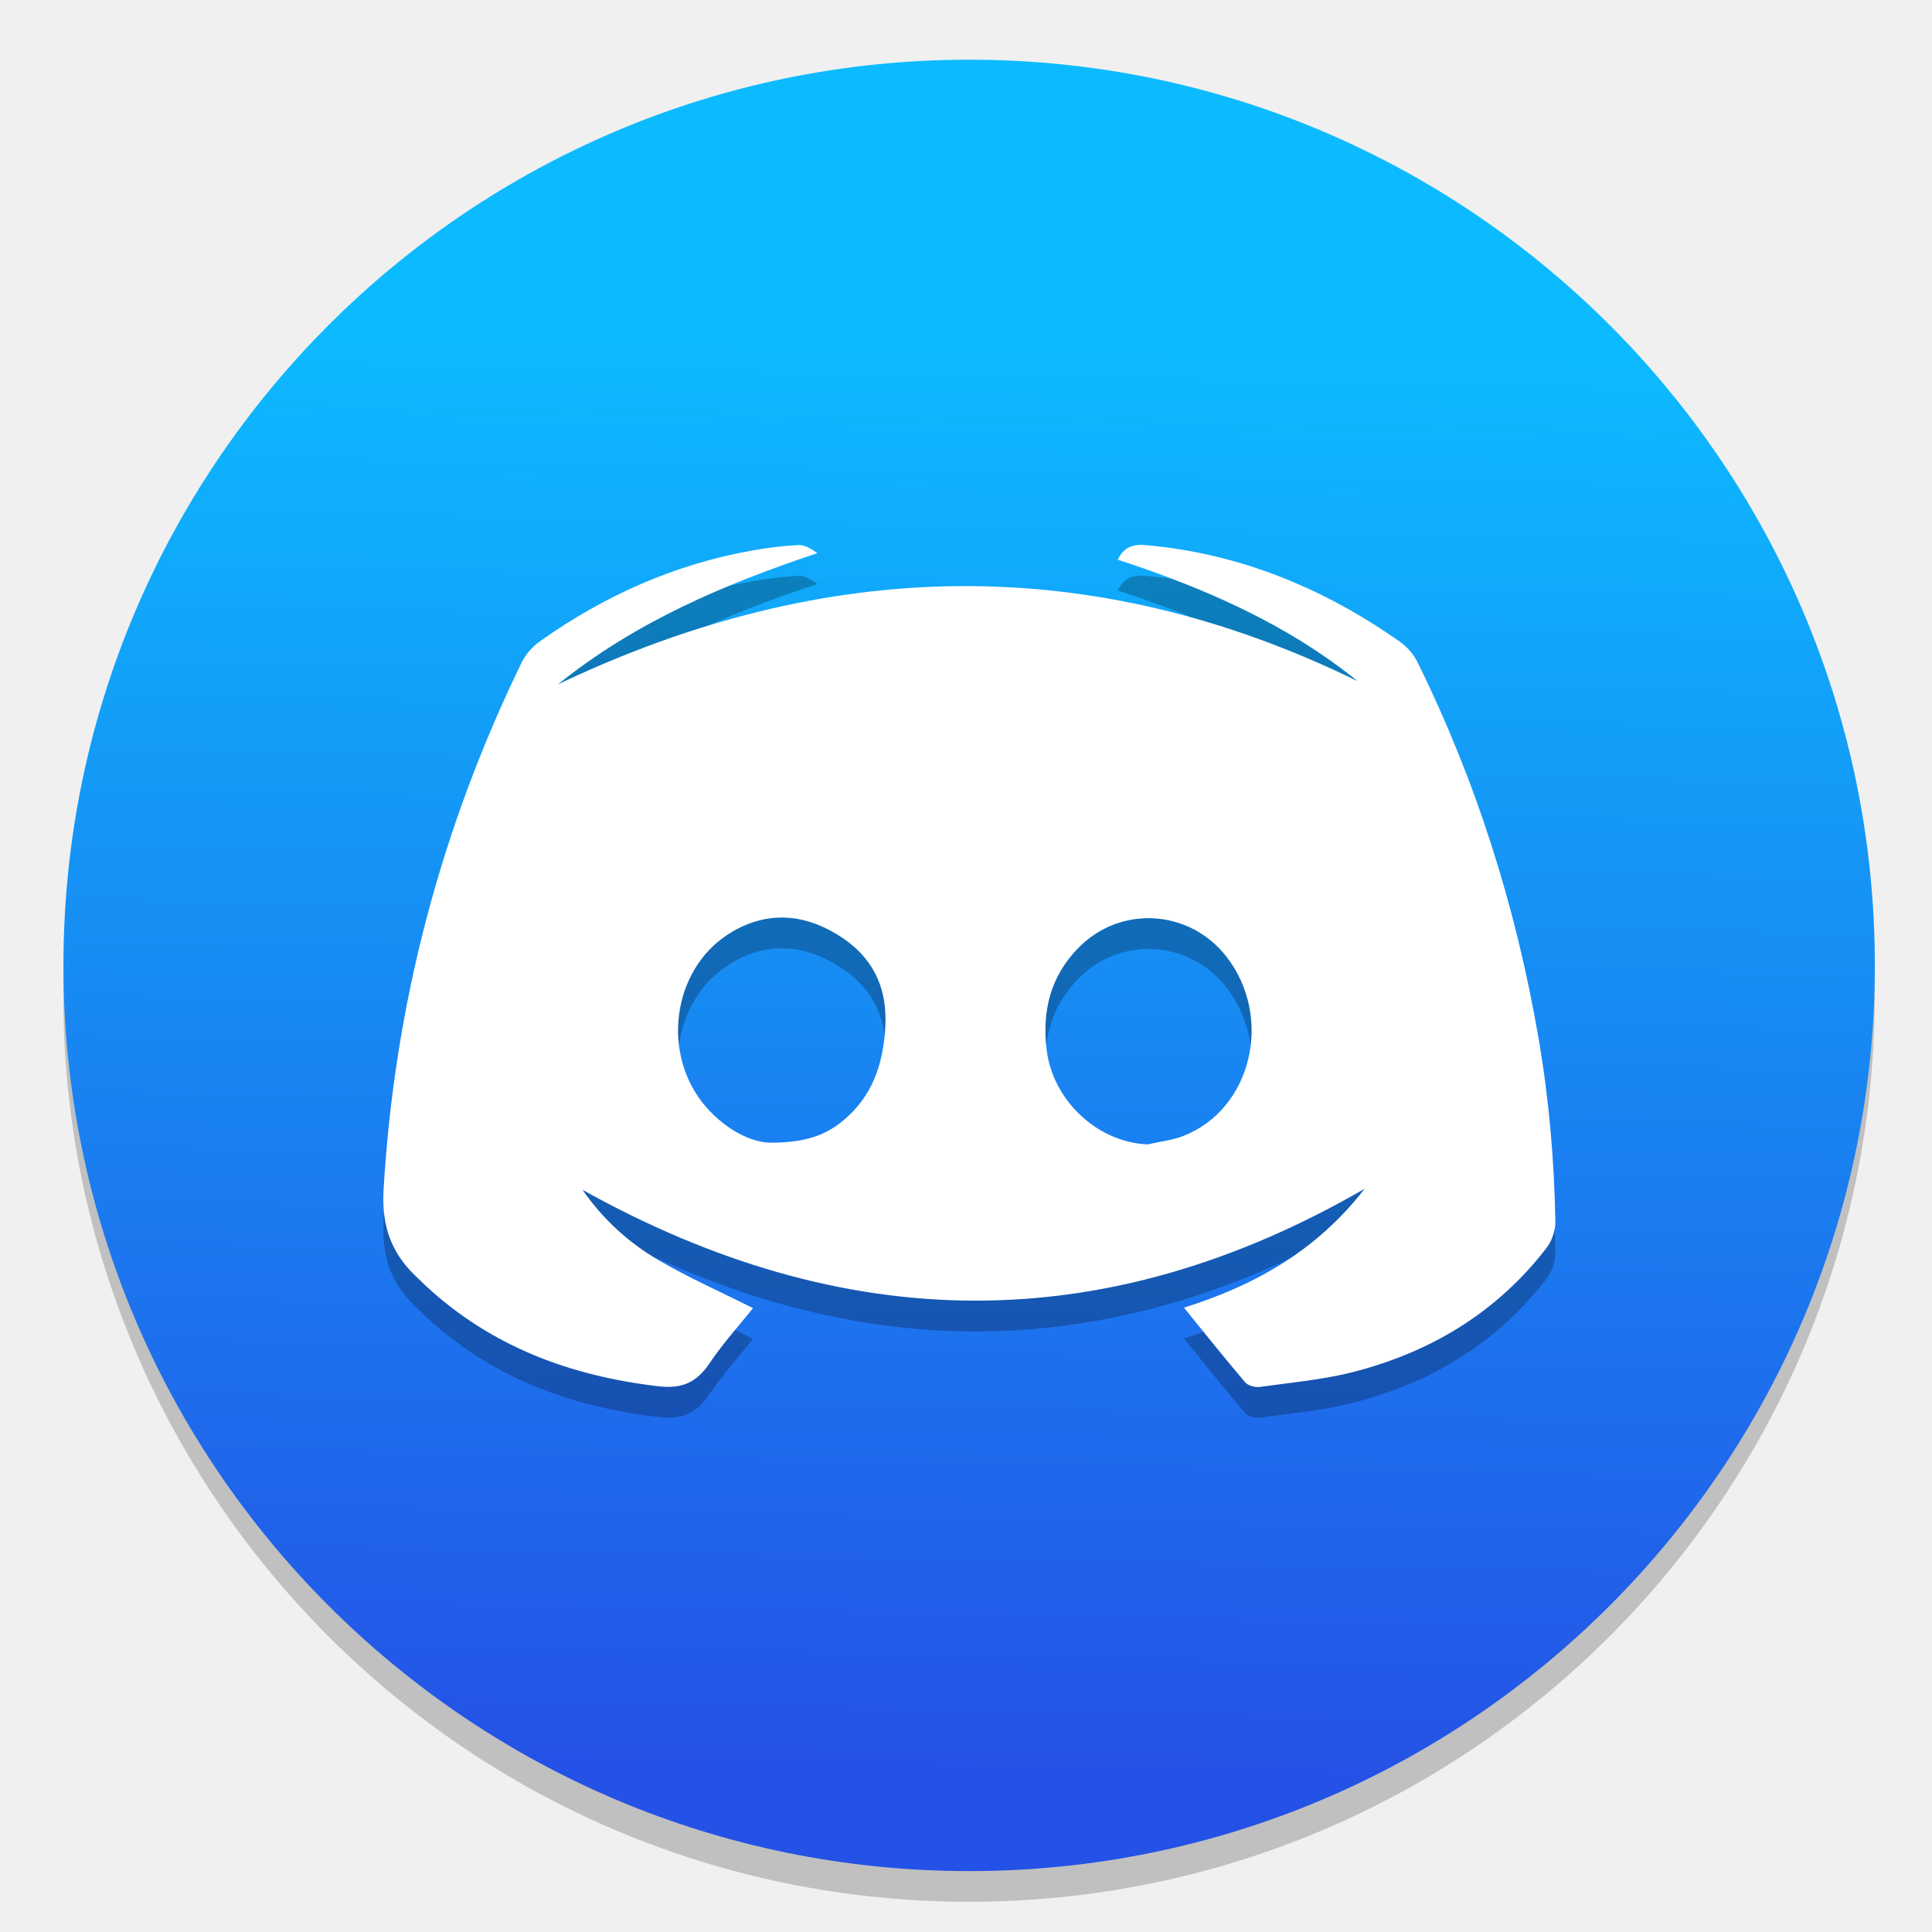
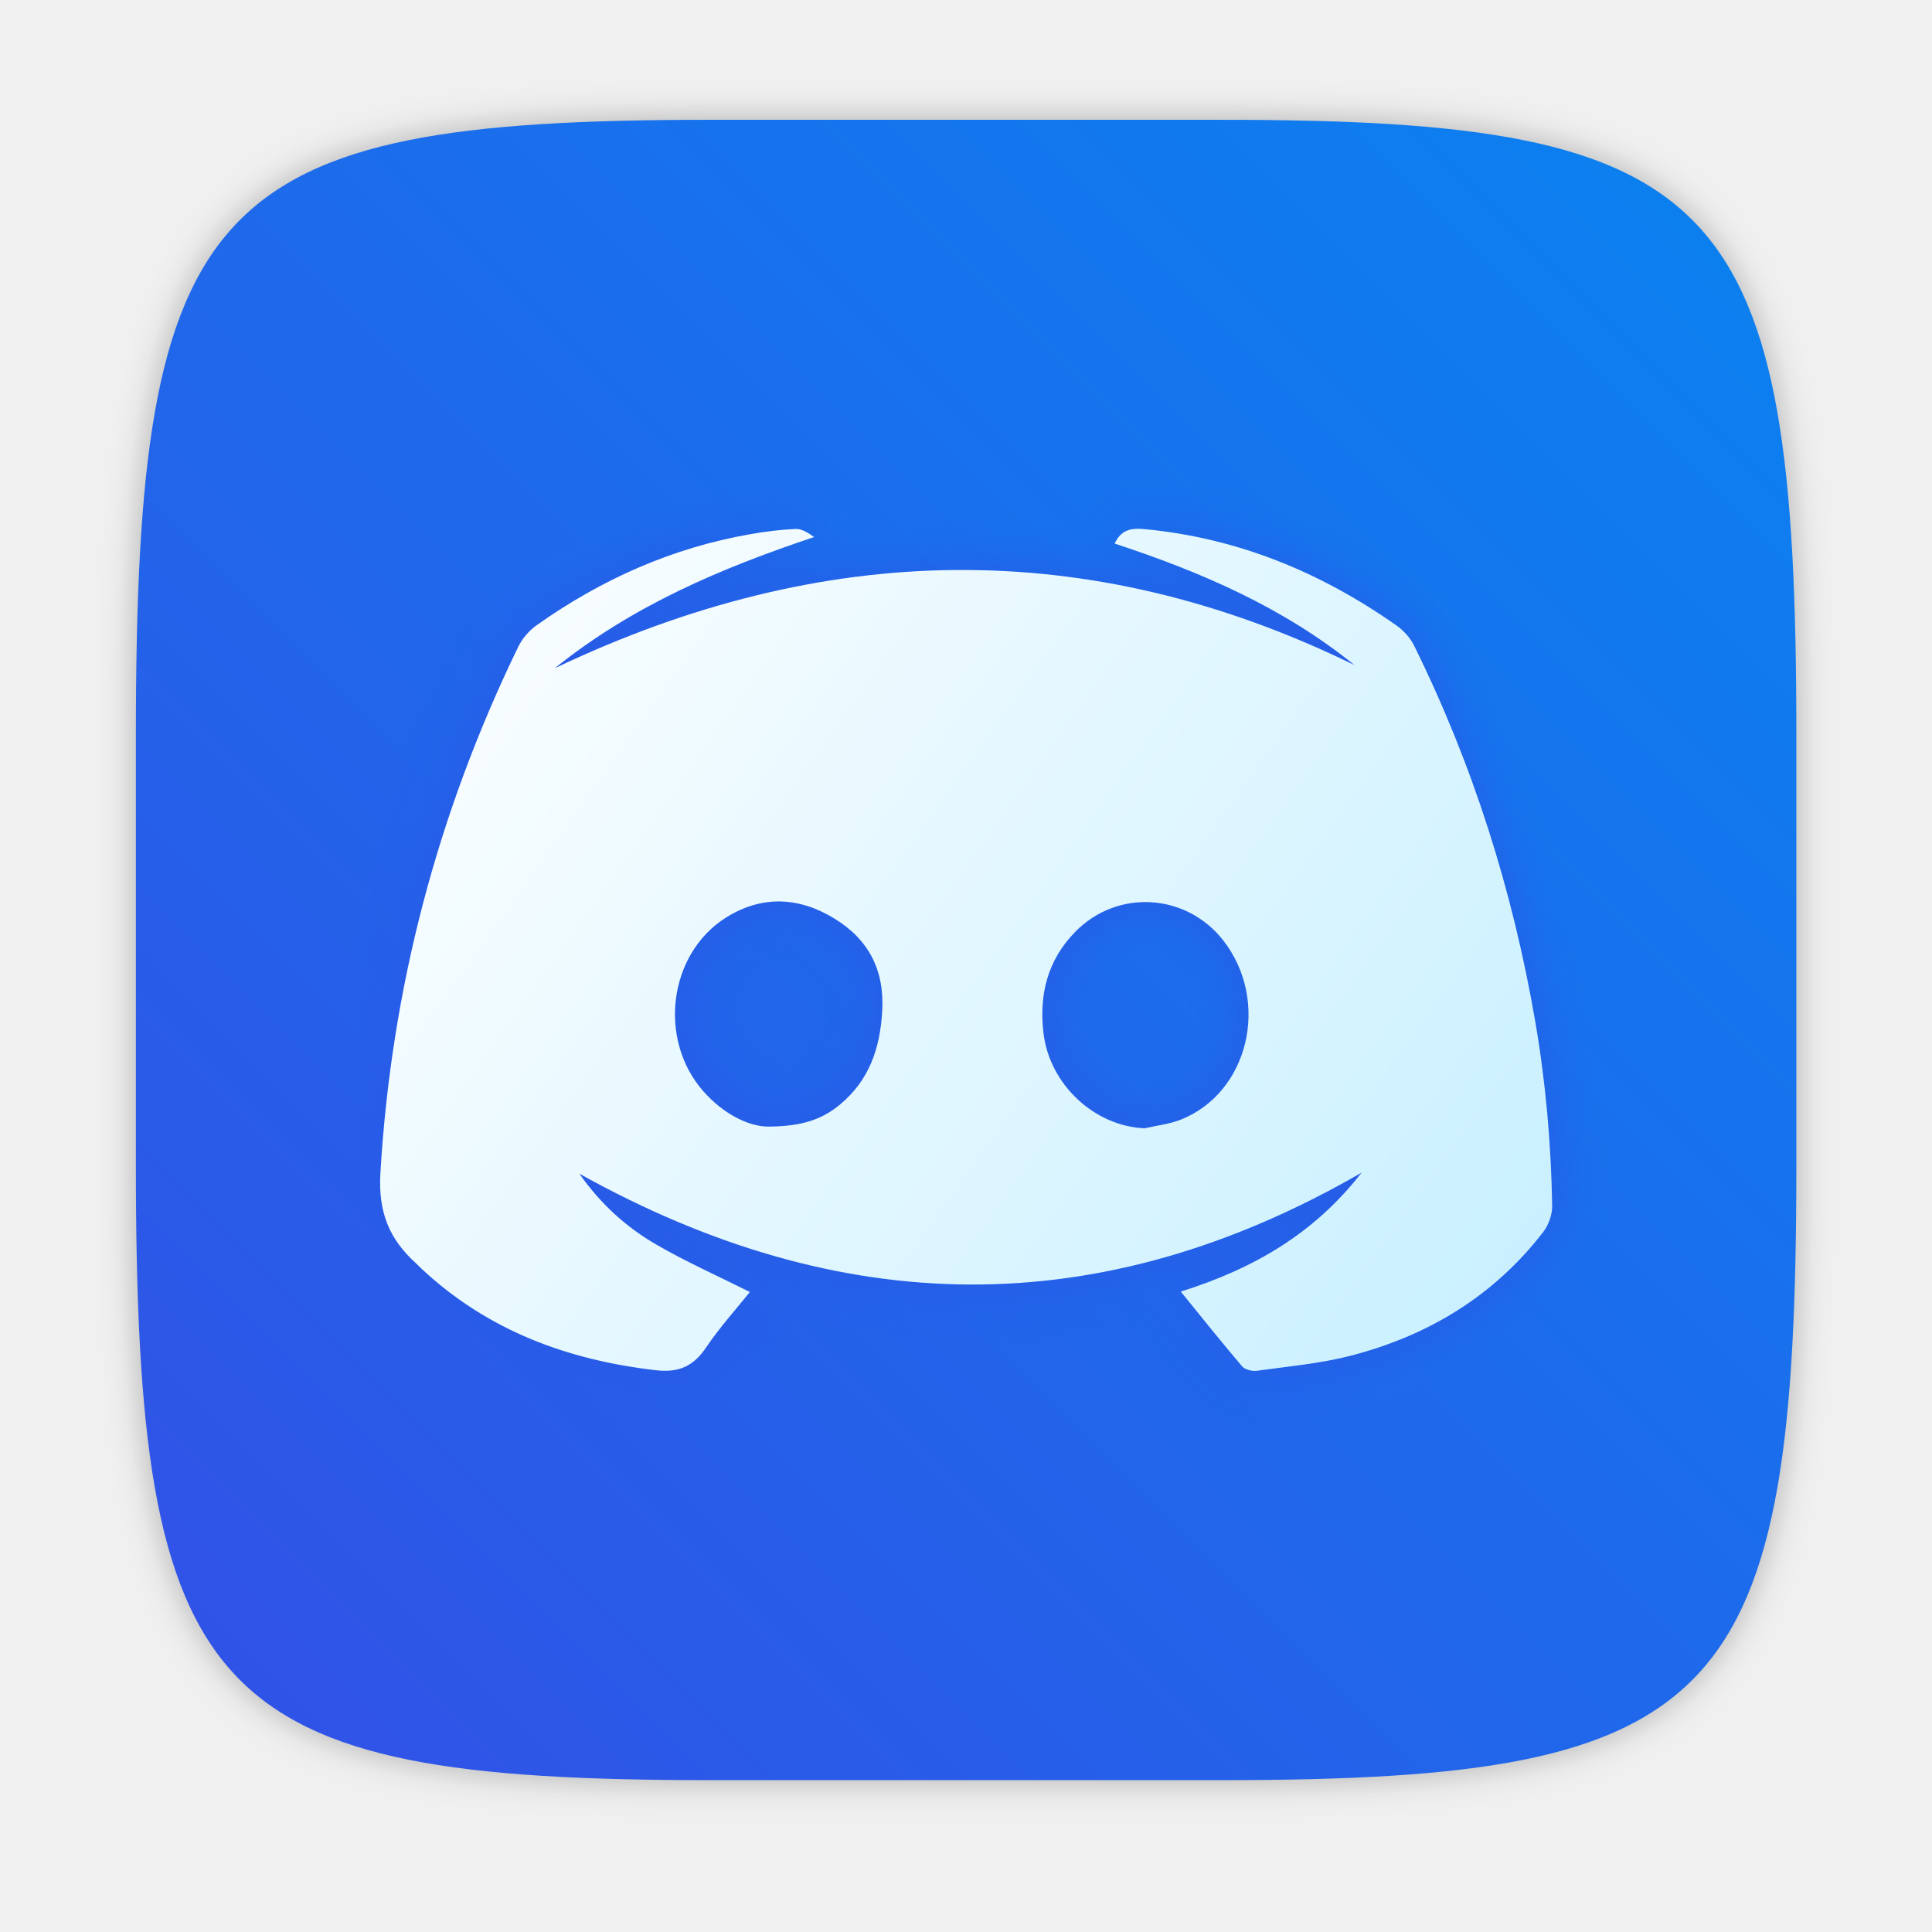
<svg xmlns="http://www.w3.org/2000/svg" width="64" height="64" version="1.1" viewBox="0 0 16.933 16.933">
  <defs>
-     <linearGradient id="a" x1="69.325" x2="67.338" y1="24.413" y2="125.94" gradientTransform="matrix(.12398 0 0 .12398 20.126 282.27)" gradientUnits="userSpaceOnUse">
-       <stop stop-color="#0cbbff" offset="0" />
-       <stop stop-color="#2452e6" offset="1" />
+     <filter id="filter2761" x="-.024" y="-.024" width="1.048" height="1.048" color-interpolation-filters="sRGB">
+       <feGaussianBlur stdDeviation="0.146" />
+     </filter>
+     <linearGradient id="linearGradient2645-3" x1="15.752" x2="1.393" y1="281.24" y2="295.6" gradientTransform="translate(-.13126 -280.07)" gradientUnits="userSpaceOnUse">
+       <stop stop-color="#0a82f0" offset="0" />
+       <stop stop-color="#3250e6" offset="1" />
+     </linearGradient>
+     <filter id="filter873" x="-.052" y="-.072" width="1.103" height="1.143" color-interpolation-filters="sRGB">
+       <feGaussianBlur stdDeviation="0.221" />
+     </filter>
+     <linearGradient id="linearGradient845" x1="3.116" x2="13.676" y1="4.595" y2="12.128" gradientUnits="userSpaceOnUse">
+       <stop stop-color="#fff" offset="0" />
+       <stop stop-color="#c6efff" offset="1" />
    </linearGradient>
  </defs>
-   <g transform="translate(0 -280.07)">
-     <g>
-       <circle cx="-330.35" cy="-48.312" r="0" fill="#5e4aa6" stroke-width=".265" />
-       <ellipse cx="-39.434" cy="286.51" r=".905" fill="#5e4aa6" fill-rule="evenodd" stroke-width=".265" />
-       <circle cx="8.493" cy="288.8" r="7.938" opacity=".2" stroke-width=".14" />
-     </g>
-     <g transform="translate(-20.076 -2.3188)">
-       <circle cx="28.57" cy="290.85" r="7.938" fill="url(#a)" stroke-width=".265" />
-       <path d="m30.452 294.12c0.625-0.196 1.165-0.501 1.584-1.042-2.295 1.326-4.564 1.285-6.855 9e-3 0.187 0.267 0.412 0.469 0.675 0.621 0.262 0.152 0.54 0.275 0.82 0.416-0.121 0.151-0.264 0.309-0.382 0.484-0.112 0.167-0.24 0.225-0.445 0.201-0.774-0.09-1.47-0.348-2.048-0.887-0.017-0.016-0.032-0.032-0.049-0.048-0.236-0.212-0.334-0.449-0.314-0.792 0.096-1.622 0.501-3.157 1.209-4.615 0.035-0.071 0.094-0.14 0.159-0.186 0.566-0.402 1.187-0.679 1.873-0.799 0.131-0.023 0.264-0.04 0.397-0.046 0.054-2e-3 0.11 0.032 0.163 0.071-0.816 0.273-1.591 0.601-2.273 1.15 2.343-1.116 4.673-1.171 7.009-0.028-0.624-0.505-1.347-0.817-2.102-1.065 0.056-0.116 0.135-0.138 0.256-0.127 0.817 0.076 1.547 0.376 2.213 0.844 0.063 0.044 0.121 0.108 0.155 0.176 0.517 1.047 0.865 2.148 1.063 3.298 0.092 0.535 0.139 1.073 0.148 1.614 0.001 0.076-0.031 0.167-0.078 0.228-0.435 0.565-1.016 0.914-1.699 1.088-0.264 0.067-0.539 0.091-0.81 0.129-0.042 6e-3 -0.105-9e-3 -0.131-0.039-0.18-0.212-0.354-0.429-0.538-0.656zm-3.619-1.446c0.3-7.3e-4 0.477-0.064 0.633-0.194 0.255-0.212 0.35-0.491 0.369-0.815 0.022-0.362-0.119-0.632-0.42-0.815-0.31-0.19-0.635-0.205-0.949-8e-3 -0.504 0.317-0.599 1.069-0.198 1.523 0.176 0.199 0.394 0.307 0.564 0.309zm3.306 0.014c0.103-0.024 0.211-0.035 0.308-0.073 0.601-0.234 0.792-1.041 0.377-1.573-0.324-0.414-0.927-0.452-1.296-0.076-0.244 0.248-0.32 0.552-0.279 0.892 0.055 0.45 0.449 0.815 0.89 0.831z" opacity=".25" stroke-width=".046" />
-       <path d="m30.452 293.85c0.625-0.196 1.165-0.501 1.584-1.042-2.295 1.326-4.564 1.285-6.855 9e-3 0.187 0.267 0.412 0.469 0.675 0.621 0.262 0.152 0.54 0.275 0.82 0.416-0.121 0.151-0.264 0.309-0.382 0.484-0.112 0.167-0.24 0.225-0.445 0.201-0.774-0.09-1.47-0.348-2.048-0.887-0.017-0.016-0.032-0.032-0.049-0.048-0.236-0.212-0.334-0.449-0.314-0.792 0.096-1.622 0.501-3.157 1.209-4.615 0.035-0.071 0.094-0.14 0.159-0.186 0.566-0.402 1.187-0.679 1.873-0.799 0.131-0.023 0.264-0.04 0.397-0.046 0.054-2e-3 0.11 0.032 0.163 0.071-0.816 0.273-1.591 0.601-2.273 1.15 2.343-1.116 4.673-1.171 7.009-0.028-0.624-0.505-1.347-0.817-2.102-1.065 0.056-0.116 0.135-0.138 0.256-0.127 0.817 0.076 1.547 0.376 2.213 0.844 0.063 0.044 0.121 0.108 0.155 0.176 0.517 1.047 0.865 2.148 1.063 3.298 0.092 0.535 0.139 1.073 0.148 1.614 0.001 0.076-0.031 0.167-0.078 0.228-0.435 0.565-1.016 0.914-1.699 1.088-0.264 0.067-0.539 0.091-0.81 0.129-0.042 6e-3 -0.105-9e-3 -0.131-0.039-0.18-0.212-0.354-0.429-0.538-0.656zm-3.619-1.446c0.3-7.3e-4 0.477-0.064 0.633-0.194 0.255-0.212 0.35-0.491 0.369-0.815 0.022-0.362-0.119-0.632-0.42-0.815-0.31-0.19-0.635-0.205-0.949-8e-3 -0.504 0.317-0.599 1.069-0.198 1.523 0.176 0.199 0.394 0.307 0.564 0.309zm3.306 0.014c0.103-0.024 0.211-0.035 0.308-0.073 0.601-0.234 0.792-1.041 0.377-1.573-0.324-0.414-0.927-0.452-1.296-0.076-0.244 0.248-0.32 0.552-0.279 0.892 0.055 0.45 0.449 0.815 0.89 0.831z" fill="#fff" stroke-width=".046" />
-     </g>
-   </g>
+   <path d="m10.709 1.05c4.405 0 5.035 0.673 5.035 5.388v3.776c0 4.715-0.63 5.388-5.035 5.388h-4.483c-4.405 0-5.035-0.673-5.035-5.388v-3.776c0-4.715 0.63-5.388 5.035-5.388z" enable-background="new" fill="#141414" filter="url(#filter2761)" opacity=".3" />
+   <path d="m10.709 1.05c4.405 0 5.035 0.673 5.035 5.388v3.776c0 4.715-0.63 5.388-5.035 5.388h-4.483c-4.405 0-5.035-0.673-5.035-5.388v-3.776c0-4.715 0.63-5.388 5.035-5.388z" enable-background="new" fill="url(#linearGradient2645-3)" />
+   <path d="m10.349 11.32c0.625-0.196 1.165-0.501 1.584-1.042-2.295 1.326-4.564 1.285-6.855 0.009 0.187 0.267 0.412 0.469 0.674 0.621 0.262 0.152 0.54 0.275 0.82 0.416-0.121 0.151-0.264 0.309-0.382 0.484-0.112 0.167-0.24 0.225-0.445 0.201-0.774-0.09-1.47-0.348-2.048-0.887-0.017-0.016-0.032-0.032-0.049-0.048-0.236-0.212-0.334-0.449-0.314-0.792 0.096-1.622 0.501-3.157 1.209-4.615 0.035-0.071 0.094-0.14 0.159-0.186 0.566-0.402 1.187-0.679 1.873-0.799 0.131-0.023 0.264-0.04 0.397-0.046 0.054-0.002 0.11 0.032 0.163 0.071-0.816 0.273-1.591 0.601-2.273 1.15 2.343-1.116 4.673-1.171 7.009-0.028-0.624-0.505-1.346-0.817-2.102-1.065 0.056-0.116 0.135-0.138 0.256-0.127 0.817 0.076 1.547 0.376 2.213 0.844 0.063 0.044 0.121 0.108 0.155 0.176 0.517 1.046 0.865 2.148 1.063 3.298 0.092 0.535 0.139 1.073 0.148 1.614 0.001 0.076-0.031 0.167-0.078 0.228-0.435 0.565-1.016 0.914-1.699 1.088-0.264 0.067-0.539 0.091-0.81 0.129-0.042 0.006-0.105-0.009-0.131-0.039-0.18-0.212-0.354-0.429-0.538-0.656zm-3.619-1.446c0.3-7.29e-4 0.477-0.064 0.633-0.194 0.255-0.212 0.35-0.491 0.369-0.815 0.022-0.362-0.119-0.632-0.42-0.815-0.31-0.19-0.635-0.205-0.949-0.008-0.504 0.317-0.599 1.069-0.198 1.523 0.176 0.199 0.394 0.307 0.564 0.309zm3.306 0.014c0.103-0.024 0.211-0.035 0.308-0.073 0.601-0.234 0.792-1.041 0.377-1.573-0.324-0.414-0.927-0.452-1.296-0.076-0.244 0.248-0.32 0.552-0.279 0.892 0.055 0.45 0.449 0.815 0.89 0.831z" fill="#285ae6" filter="url(#filter873)" stroke-width=".046" />
+   <path d="m10.349 11.32c0.625-0.196 1.165-0.501 1.584-1.042-2.295 1.326-4.564 1.285-6.855 0.009 0.187 0.267 0.412 0.469 0.674 0.621 0.262 0.152 0.54 0.275 0.82 0.416-0.121 0.151-0.264 0.309-0.382 0.484-0.112 0.167-0.24 0.225-0.445 0.201-0.774-0.09-1.47-0.348-2.048-0.887-0.017-0.016-0.032-0.032-0.049-0.048-0.236-0.212-0.334-0.449-0.314-0.792 0.096-1.622 0.501-3.157 1.209-4.615 0.035-0.071 0.094-0.14 0.159-0.186 0.566-0.402 1.187-0.679 1.873-0.799 0.131-0.023 0.264-0.04 0.397-0.046 0.054-0.002 0.11 0.032 0.163 0.071-0.816 0.273-1.591 0.601-2.273 1.15 2.343-1.116 4.673-1.171 7.009-0.028-0.624-0.505-1.346-0.817-2.102-1.065 0.056-0.116 0.135-0.138 0.256-0.127 0.817 0.076 1.547 0.376 2.213 0.844 0.063 0.044 0.121 0.108 0.155 0.176 0.517 1.046 0.865 2.148 1.063 3.298 0.092 0.535 0.139 1.073 0.148 1.614 0.001 0.076-0.031 0.167-0.078 0.228-0.435 0.565-1.016 0.914-1.699 1.088-0.264 0.067-0.539 0.091-0.81 0.129-0.042 0.006-0.105-0.009-0.131-0.039-0.18-0.212-0.354-0.429-0.538-0.656zm-3.619-1.446c0.3-7.29e-4 0.477-0.064 0.633-0.194 0.255-0.212 0.35-0.491 0.369-0.815 0.022-0.362-0.119-0.632-0.42-0.815-0.31-0.19-0.635-0.205-0.949-0.008-0.504 0.317-0.599 1.069-0.198 1.523 0.176 0.199 0.394 0.307 0.564 0.309zm3.306 0.014c0.103-0.024 0.211-0.035 0.308-0.073 0.601-0.234 0.792-1.041 0.377-1.573-0.324-0.414-0.927-0.452-1.296-0.076-0.244 0.248-0.32 0.552-0.279 0.892 0.055 0.45 0.449 0.815 0.89 0.831z" fill="url(#linearGradient845)" stroke-width=".046" />
</svg>
